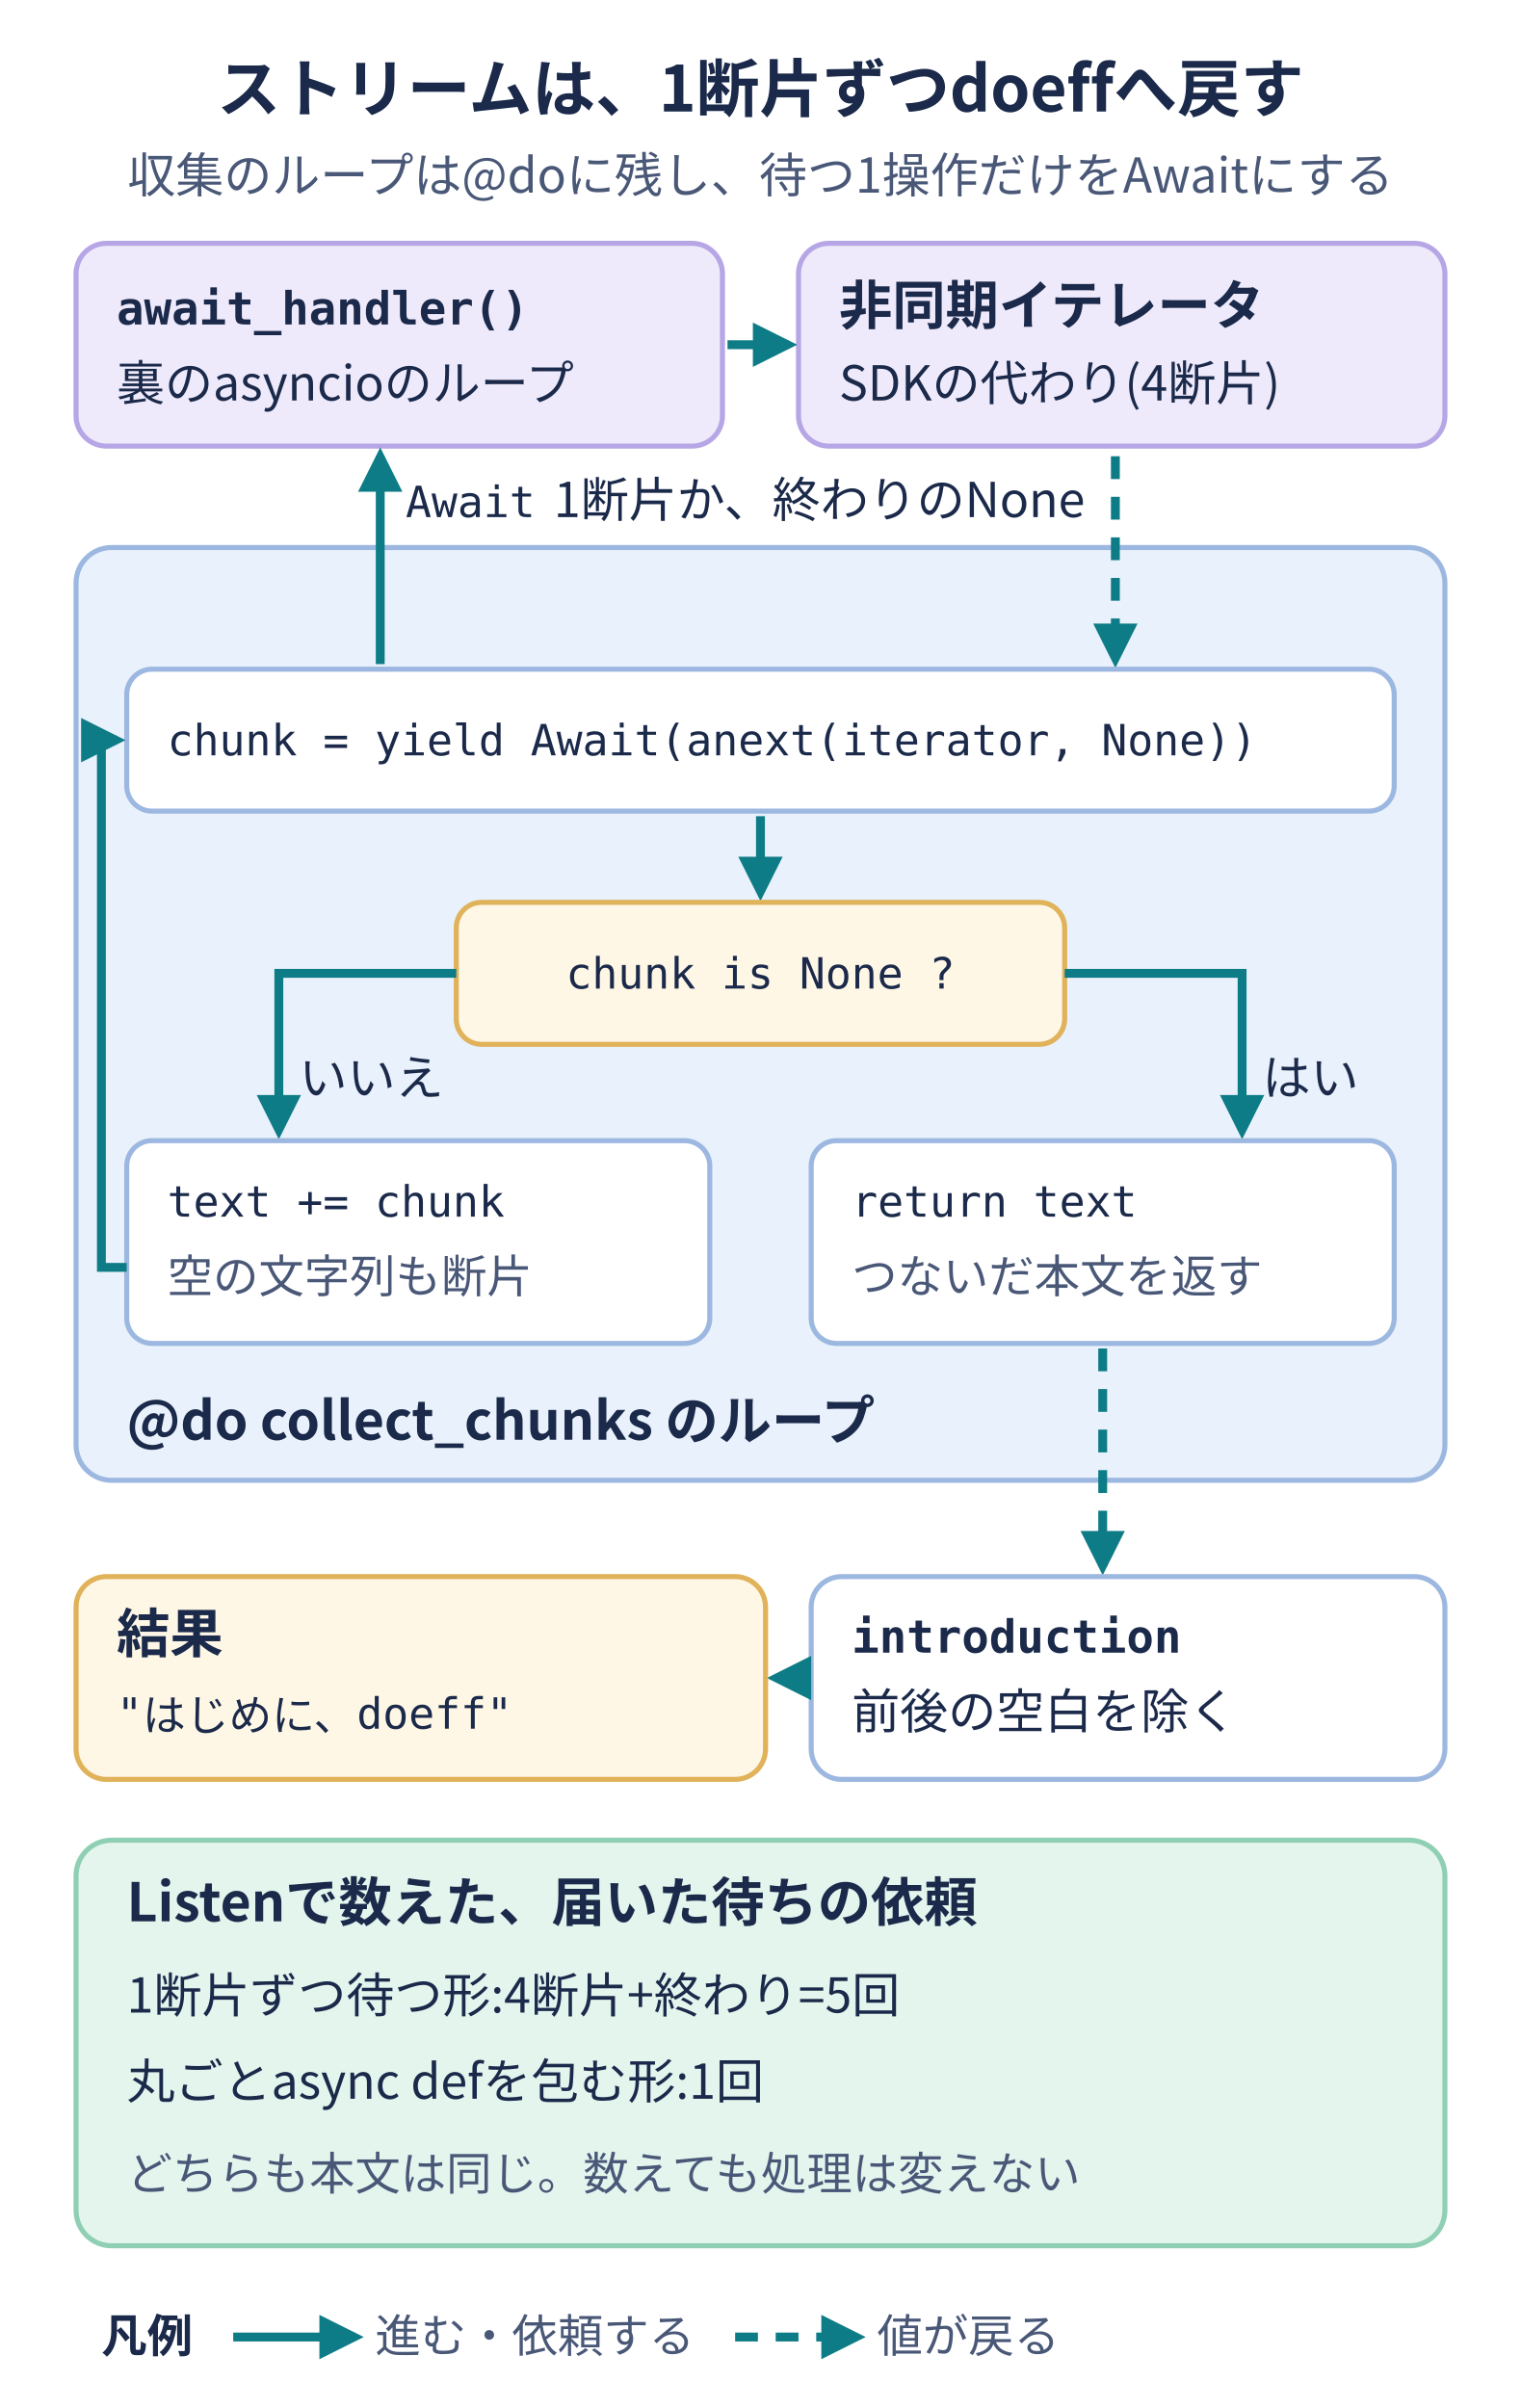
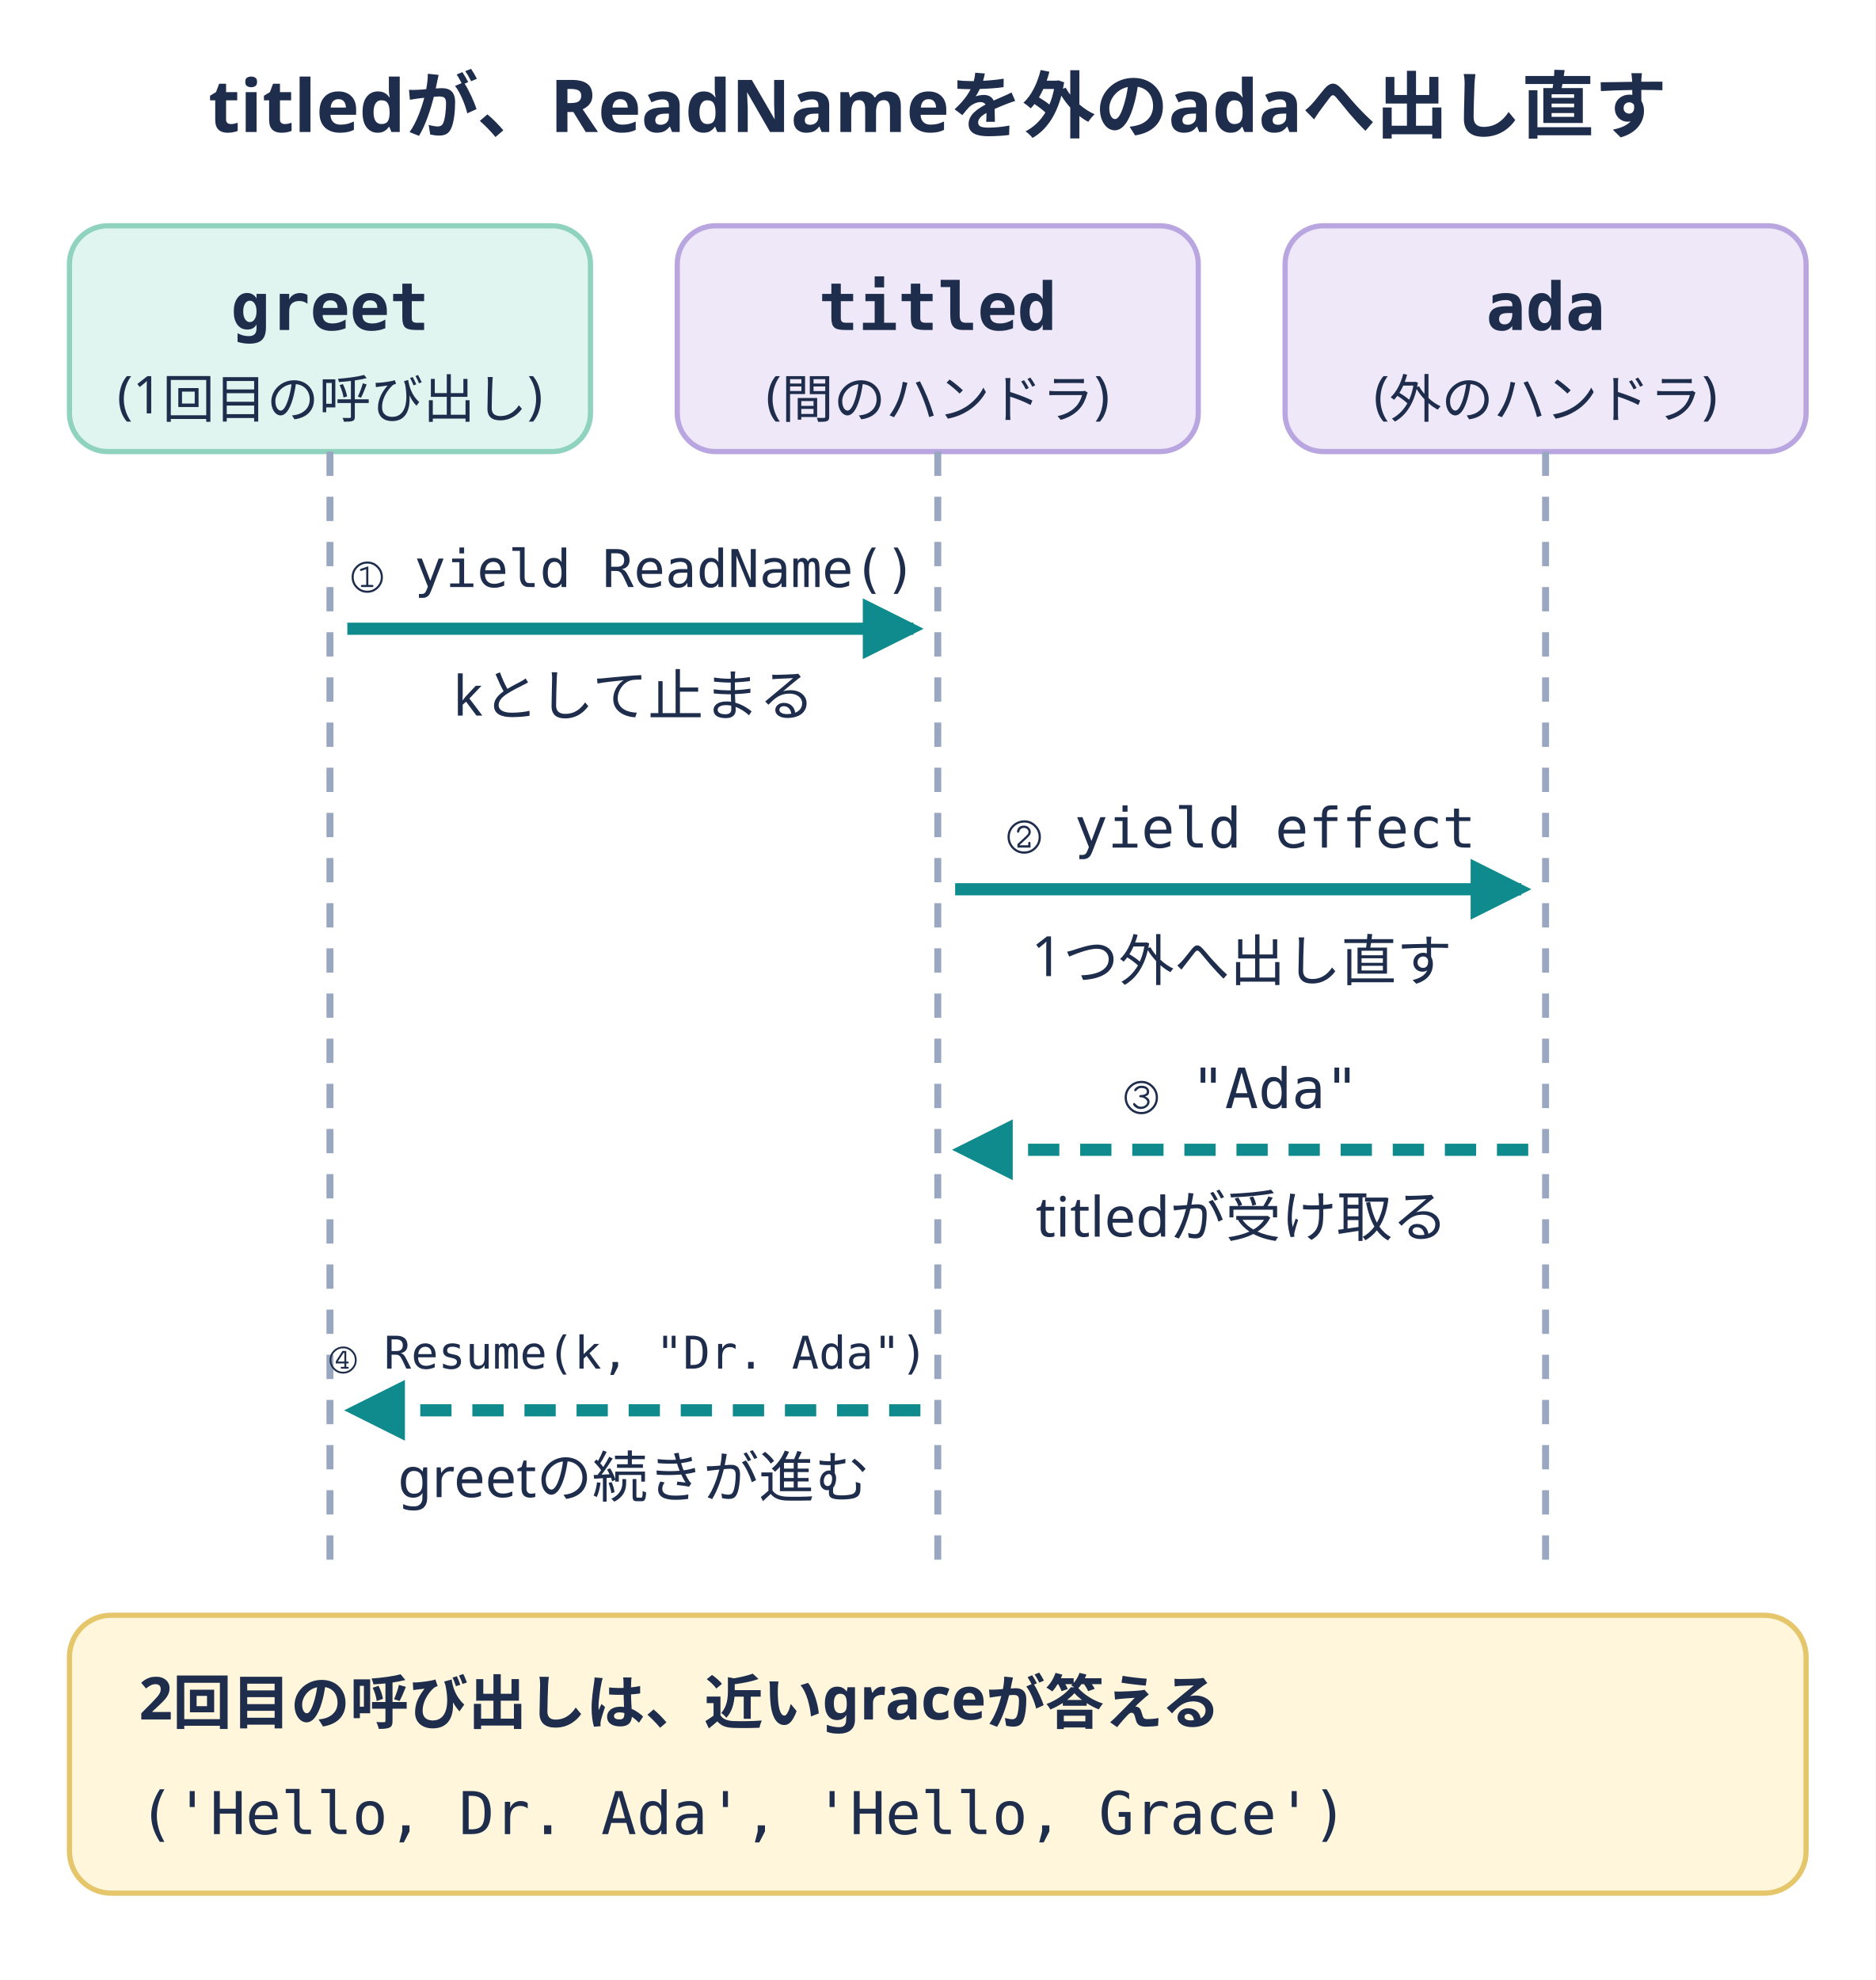
- <svg xmlns="http://www.w3.org/2000/svg" viewBox="0 0 600 950" width="1200" height="1900">
-   <style>
-     text { font-family: "IPAPGothic", "IPAGothic", "Noto Sans CJK JP", sans-serif; fill: #1b2a4a; }
-     .title { font-size: 25px; font-weight: bold; }
-     .sub { font-size: 19px; fill: #4a5878; }
-     .head { font-size: 21px; font-weight: bold; }
-     .body { font-size: 19px; }
-     .muted { font-size: 18px; fill: #4a5878; }
-     .code { font-family: "DejaVu Sans Mono", "IPAGothic", monospace; font-size: 17px; }
-     .name { font-family: "DejaVu Sans Mono", "IPAGothic", monospace; font-size: 18px; font-weight: bold; }
-     .flow { stroke: #0e7c86; stroke-width: 3.5; fill: none; }
-     .answer { stroke: #0e7c86; stroke-width: 3.5; fill: none; stroke-dasharray: 9 7; }
-   </style>
+ <svg xmlns="http://www.w3.org/2000/svg" width="1080" height="1140" viewBox="0 0 1080 1140">
  <defs>
-     <marker id="tip" viewBox="0 0 10 10" refX="8" refY="5" markerWidth="5" markerHeight="5" orient="auto-start-reverse">
-       <path d="M0,0 L10,5 L0,10 z" fill="#0e7c86" />
+     <marker id="arrow" viewBox="0 0 12 12" refX="10" refY="6" markerWidth="5" markerHeight="5" orient="auto">
+       <path d="M0,0 L12,6 L0,12 z" fill="#0f8b8d" />
    </marker>
+     <style>
+       .ja { font-family: "IPAGothic", sans-serif; fill: #1f2d4d; }
+       .code { font-family: "DejaVu Sans Mono", "IPAGothic", monospace; fill: #1f2d4d; }
+       .life { stroke: #9aa7c0; stroke-width: 4; stroke-dasharray: 14 12; }
+       .call { stroke: #0f8b8d; stroke-width: 7; fill: none; }
+       .back { stroke: #0f8b8d; stroke-width: 7; fill: none; stroke-dasharray: 18 12; }
+     </style>
  </defs>
-   <rect width="600" height="950" fill="#ffffff" />
-   <text class="title" x="300" y="44" text-anchor="middle">ストリームは、1断片ずつdoeffへ戻す</text>
-   <text class="sub" x="300" y="76" text-anchor="middle">収集のループは@doに残し、待つ1操作だけをAwaitにする</text>
-   <rect x="30" y="96" width="255" height="80" rx="12" fill="#efeafb" stroke="#b6a6e6" stroke-width="2" />
-   <text class="name" x="46" y="128">await_handler()</text>
-   <text class="body" x="46" y="158">裏のasyncioのループ</text>
-   <rect x="315" y="96" width="255" height="80" rx="12" fill="#efeafb" stroke="#b6a6e6" stroke-width="2" />
-   <text class="head" x="331" y="128">非同期イテレータ</text>
-   <text class="body" x="331" y="158">SDKの代わり(4断片)</text>
-   <path class="flow" d="M287,136 H311" marker-end="url(#tip)" />
-   <rect x="30" y="216" width="540" height="368" rx="14" fill="#e9f1fc" stroke="#9db8e0" stroke-width="2" />
-   <path class="flow" d="M150,262 V180" marker-end="url(#tip)" />
-   <text class="code" x="160" y="204">Await</text>
-   <path class="answer" d="M440,180 V260" marker-end="url(#tip)" />
-   <text class="body" x="428" y="204" text-anchor="end">1断片か、終わりのNone</text>
-   <rect x="50" y="264" width="500" height="56" rx="10" fill="#ffffff" stroke="#9db8e0" stroke-width="2" />
-   <text class="code" x="66" y="298">chunk = yield Await(anext(iterator, None))</text>
-   <path class="flow" d="M300,322 V352" marker-end="url(#tip)" />
-   <rect x="180" y="356" width="240" height="56" rx="10" fill="#fff7e6" stroke="#e0b25a" stroke-width="2" />
-   <text class="code" x="300" y="390" text-anchor="middle">chunk is None ?</text>
-   <path class="flow" d="M180,384 H110 V446" marker-end="url(#tip)" />
-   <text class="body" x="118" y="432">いいえ</text>
-   <path class="flow" d="M420,384 H490 V446" marker-end="url(#tip)" />
-   <text class="body" x="498" y="432">はい</text>
-   <rect x="50" y="450" width="230" height="80" rx="10" fill="#ffffff" stroke="#9db8e0" stroke-width="2" />
-   <text class="code" x="66" y="480">text += chunk</text>
-   <text class="muted" x="66" y="510">空の文字列も断片</text>
-   <path class="flow" d="M50,500 H40 V292 H46" marker-end="url(#tip)" />
-   <rect x="320" y="450" width="230" height="80" rx="10" fill="#ffffff" stroke="#9db8e0" stroke-width="2" />
-   <text class="code" x="336" y="480">return text</text>
-   <text class="muted" x="336" y="510">つないだ本文を返す</text>
-   <text class="head" x="50" y="568">@do collect_chunks のループ</text>
-   <path class="answer" d="M435,532 V618" marker-end="url(#tip)" />
-   <rect x="320" y="622" width="250" height="80" rx="12" fill="#ffffff" stroke="#9db8e0" stroke-width="2" />
-   <text class="name" x="336" y="652">introduction</text>
-   <text class="body" x="336" y="682">前後の空白を除く</text>
-   <path class="answer" d="M318,662 H306" marker-end="url(#tip)" />
-   <rect x="30" y="622" width="272" height="80" rx="12" fill="#fff7e6" stroke="#e0b25a" stroke-width="2" />
-   <text class="head" x="46" y="652">結果</text>
-   <text class="code" x="46" y="682">"はじめに、doeff"</text>
-   <rect x="30" y="726" width="540" height="160" rx="14" fill="#e4f5ee" stroke="#8fcfb3" stroke-width="2" />
-   <text class="head" x="50" y="758">Listenで数えた、届いた待ちの依頼</text>
-   <text class="body" x="50" y="794">1断片ずつ待つ形:4断片+終わり=5回</text>
-   <text class="body" x="50" y="828">丸ごとasync defを包む形:1回</text>
-   <text class="muted" x="50" y="864">どちらも本文は同じ。数えても処理は変えない</text>
-   <text class="head" x="40" y="928" style="font-size:18px">凡例</text>
-   <path class="flow" d="M92,922 H140" marker-end="url(#tip)" />
-   <text class="muted" x="148" y="928">進む・依頼する</text>
-   <path class="answer" d="M290,922 H338" marker-end="url(#tip)" />
-   <text class="muted" x="346" y="928">値が戻る</text>
+   <rect width="1080" height="1140" fill="#ffffff" />
+   <text class="ja" x="540" y="76" font-size="42" font-weight="bold" text-anchor="middle">titledが、ReadNameを外のadaへ出し直す</text>
+   <rect x="40" y="130" width="300" height="130" rx="22" fill="#e0f5ef" stroke="#8fd3bf" stroke-width="3" />
+   <text class="code" x="190" y="190" font-size="38" font-weight="bold" text-anchor="middle">greet</text>
+   <text class="ja" x="190" y="238" font-size="30" text-anchor="middle">(1回目の呼び出し)</text>
+   <rect x="390" y="130" width="300" height="130" rx="22" fill="#eee8f8" stroke="#b9a6e0" stroke-width="3" />
+   <text class="code" x="540" y="190" font-size="38" font-weight="bold" text-anchor="middle">titled</text>
+   <text class="ja" x="540" y="238" font-size="30" text-anchor="middle">(間のハンドラ)</text>
+   <rect x="740" y="130" width="300" height="130" rx="22" fill="#eee8f8" stroke="#b9a6e0" stroke-width="3" />
+   <text class="code" x="890" y="190" font-size="38" font-weight="bold" text-anchor="middle">ada</text>
+   <text class="ja" x="890" y="238" font-size="30" text-anchor="middle">(外のハンドラ)</text>
+   <line class="life" x1="190" y1="260" x2="190" y2="900" />
+   <line class="life" x1="540" y1="260" x2="540" y2="900" />
+   <line class="life" x1="890" y1="260" x2="890" y2="900" />
+   <text class="code" x="365" y="338" font-size="30" text-anchor="middle">① yield ReadName()</text>
+   <line class="call" x1="200" y1="362" x2="526" y2="362" marker-end="url(#arrow)" />
+   <text class="ja" x="365" y="412" font-size="32" text-anchor="middle">kとして止まる</text>
+   <text class="code" x="715" y="488" font-size="32" text-anchor="middle">② yield effect</text>
+   <line class="call" x1="550" y1="512" x2="876" y2="512" marker-end="url(#arrow)" />
+   <text class="ja" x="715" y="562" font-size="32" text-anchor="middle">1つ外へ出し直す</text>
+   <text class="code" x="715" y="638" font-size="32" text-anchor="middle">③ "Ada"</text>
+   <line class="back" x1="880" y1="662" x2="554" y2="662" marker-end="url(#arrow)" />
+   <text class="ja" x="715" y="712" font-size="32" text-anchor="middle">titledが受け取る</text>
+   <text class="code" x="362" y="788" font-size="26" text-anchor="middle">④ Resume(k, "Dr. Ada")</text>
+   <line class="back" x1="530" y1="812" x2="204" y2="812" marker-end="url(#arrow)" />
+   <text class="ja" x="365" y="862" font-size="32" text-anchor="middle">greetの続きが進む</text>
+   <rect x="40" y="930" width="1000" height="160" rx="24" fill="#fff6dc" stroke="#e5c66b" stroke-width="3" />
+   <text class="ja" x="80" y="990" font-size="34" font-weight="bold">2回目の呼び出しは、近いgraceが答える</text>
+   <text class="code" x="80" y="1056" font-size="34">('Hello, Dr. Ada', 'Hello, Grace')</text>
</svg>
